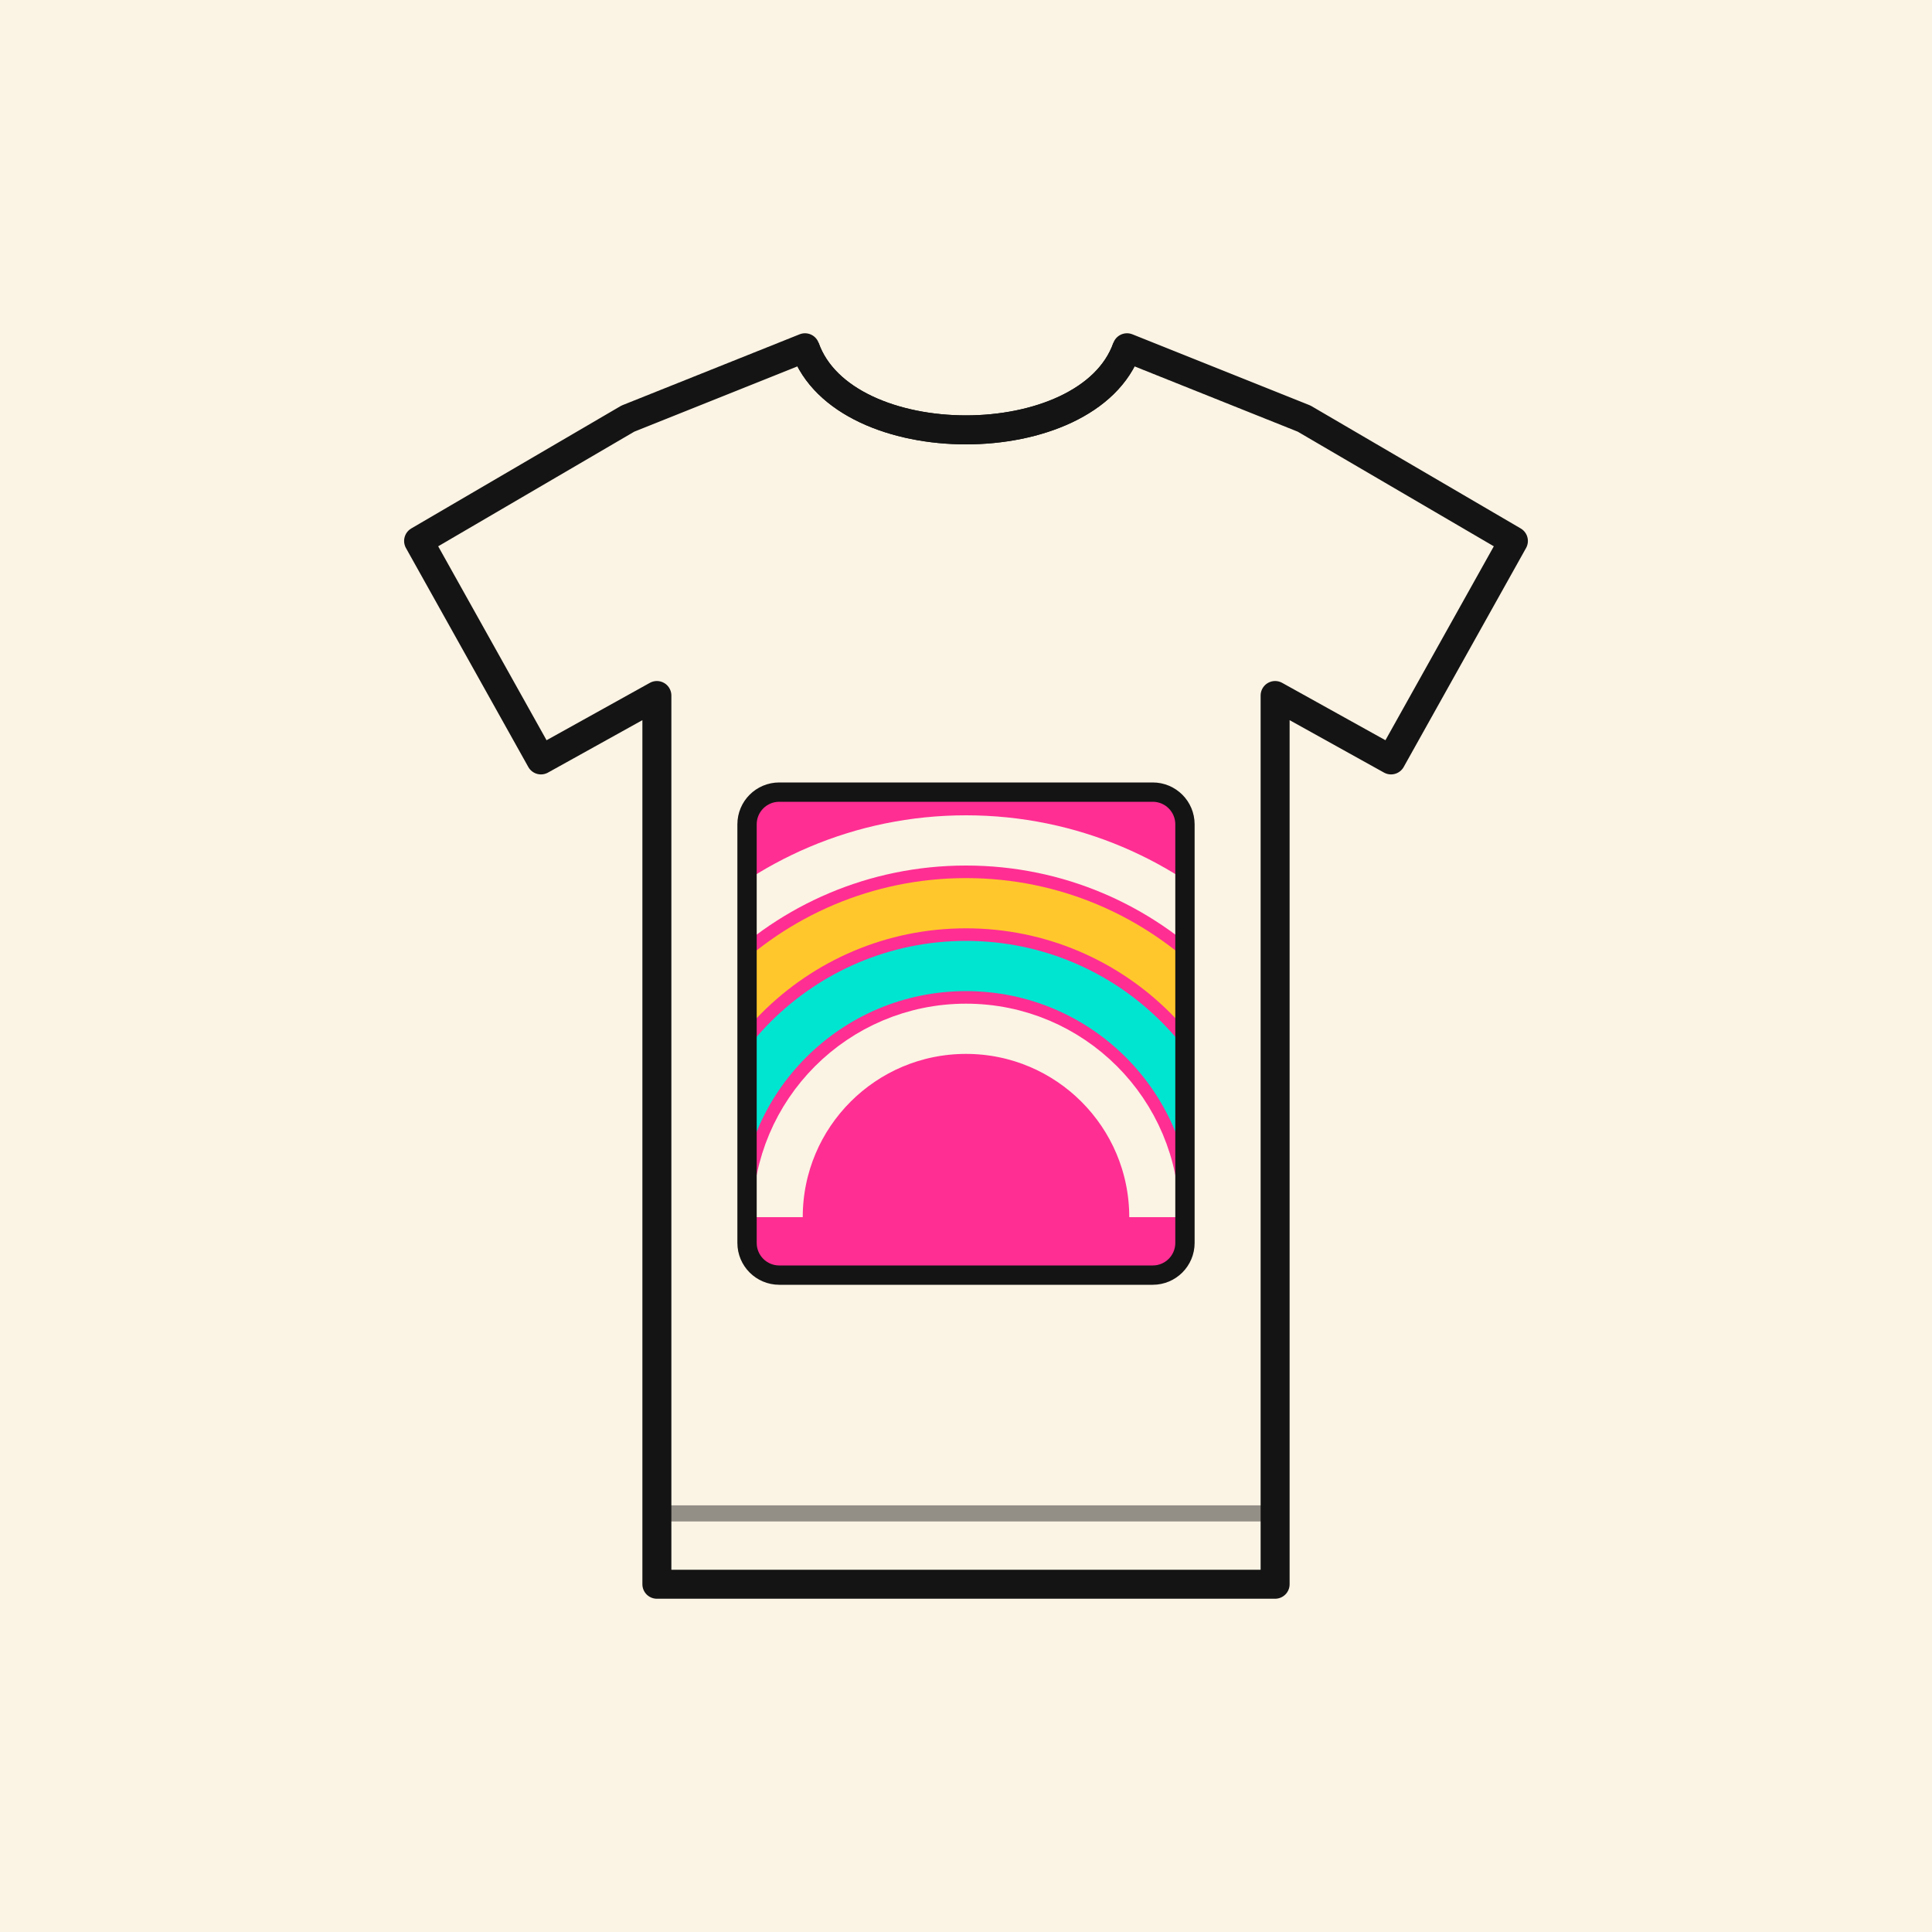
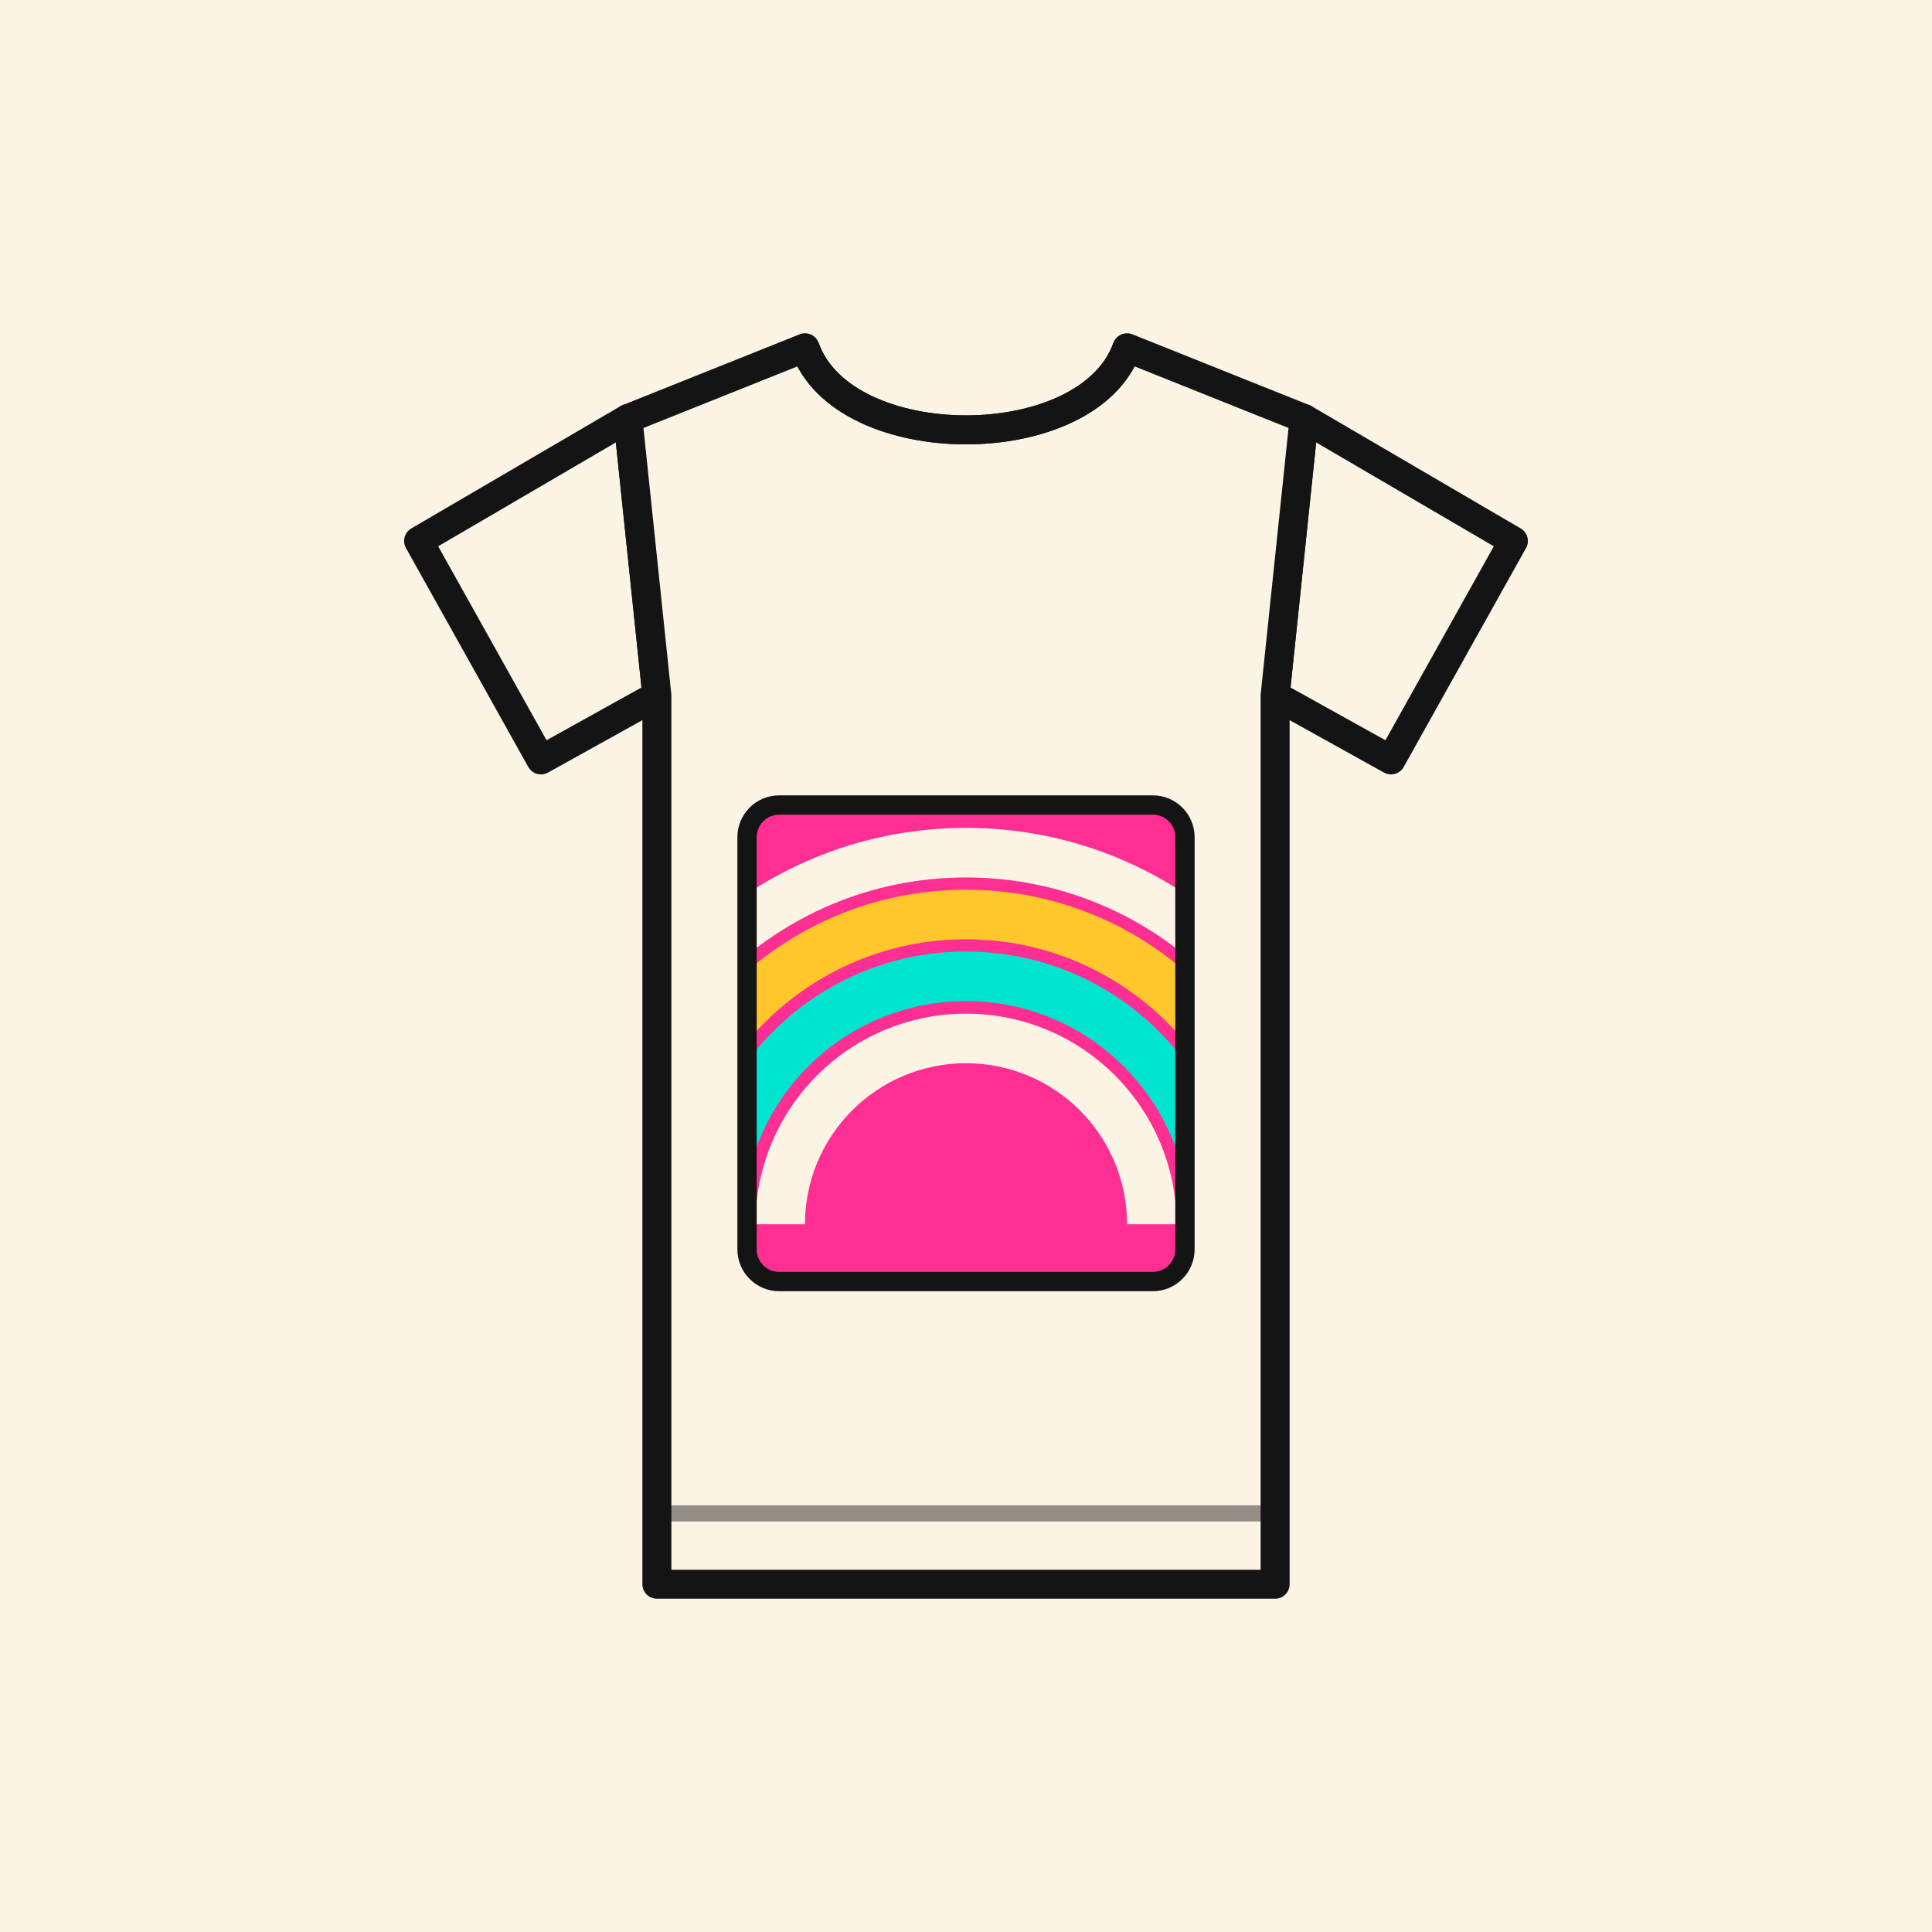
<svg xmlns="http://www.w3.org/2000/svg" viewBox="0 0 600 600" width="600" height="600" role="img">
  <rect width="600" height="600" fill="#FBF3E4" />
  <defs>
    <clipPath id="prdoublerainbowcream">
-       <rect x="232" y="246" width="136" height="150" rx="10" />
+       <rect x="232" y="250" width="136" height="148" rx="10" />
    </clipPath>
  </defs>
-   <path d="M 195 130 L 250 108 C 262 142, 338 142, 350 108 L 405 130 L 470 168 L 432 236 L 396 216 L 396 492 L 204 492 L 204 216 L 168 236 L 130 168 Z" fill="#FBF3E4" stroke="#141414" stroke-width="9" stroke-linejoin="round" />
+   <path d="M 405 130 L 470 168 L 432 236 L 396 216 Z" fill="#FBF3E4" stroke="#141414" stroke-width="9" stroke-linejoin="round" />
+   <path d="M 195 130 L 130 168 L 168 236 L 204 216 Z" fill="#FBF3E4" stroke="#141414" stroke-width="9" stroke-linejoin="round" />
+   <path d="M 195 130 L 250 108 C 262 142, 338 142, 350 108 L 405 130 L 396 216 L 396 492 L 204 492 L 204 216 Z" fill="#FBF3E4" stroke="#141414" stroke-width="9" stroke-linejoin="round" />
  <path d="M 250 108 C 262 142, 338 142, 350 108" fill="none" stroke="#141414" stroke-width="9" />
  <g clip-path="url(#prdoublerainbowcream)">
-     <rect x="232" y="246" width="136" height="150" fill="#FF2E93" />
-     <path d="M 183.0 378.0 A 117.0 117.0 0 0 1 417.0 378.0" stroke="#FBF3E4" stroke-width="15.6" fill="none" />
-     <path d="M 202.5 378.0 A 97.5 97.5 0 0 1 397.5 378.0" stroke="#FFC72C" stroke-width="15.6" fill="none" />
-     <path d="M 222.0 378.0 A 78.0 78.0 0 0 1 378.0 378.0" stroke="#00E5D0" stroke-width="15.6" fill="none" />
-     <path d="M 241.5 378.0 A 58.5 58.5 0 0 1 358.5 378.0" stroke="#FBF3E4" stroke-width="15.6" fill="none" />
+     <rect x="232" y="250" width="136" height="148" fill="#FF2E93" />
+     <path d="M 184.6 380.2 A 115.4 115.4 0 0 1 415.4 380.2" stroke="#FBF3E4" stroke-width="15.4" fill="none" />
+     <path d="M 203.8 380.2 A 96.2 96.2 0 0 1 396.2 380.2" stroke="#FFC72C" stroke-width="15.4" fill="none" />
+     <path d="M 223.0 380.2 A 77.0 77.0 0 0 1 377.0 380.2" stroke="#00E5D0" stroke-width="15.4" fill="none" />
+     <path d="M 242.3 380.2 A 57.7 57.7 0 0 1 357.7 380.2" stroke="#FBF3E4" stroke-width="15.4" fill="none" />
  </g>
-   <rect x="232" y="246" width="136" height="150" rx="10" fill="none" stroke="#141414" stroke-width="6" />
+   <rect x="232" y="250" width="136" height="148" rx="10" fill="none" stroke="#141414" stroke-width="6" />
  <path d="M 204 470 L 396 470" stroke="#141414" stroke-width="5" opacity=".45" />
</svg>
